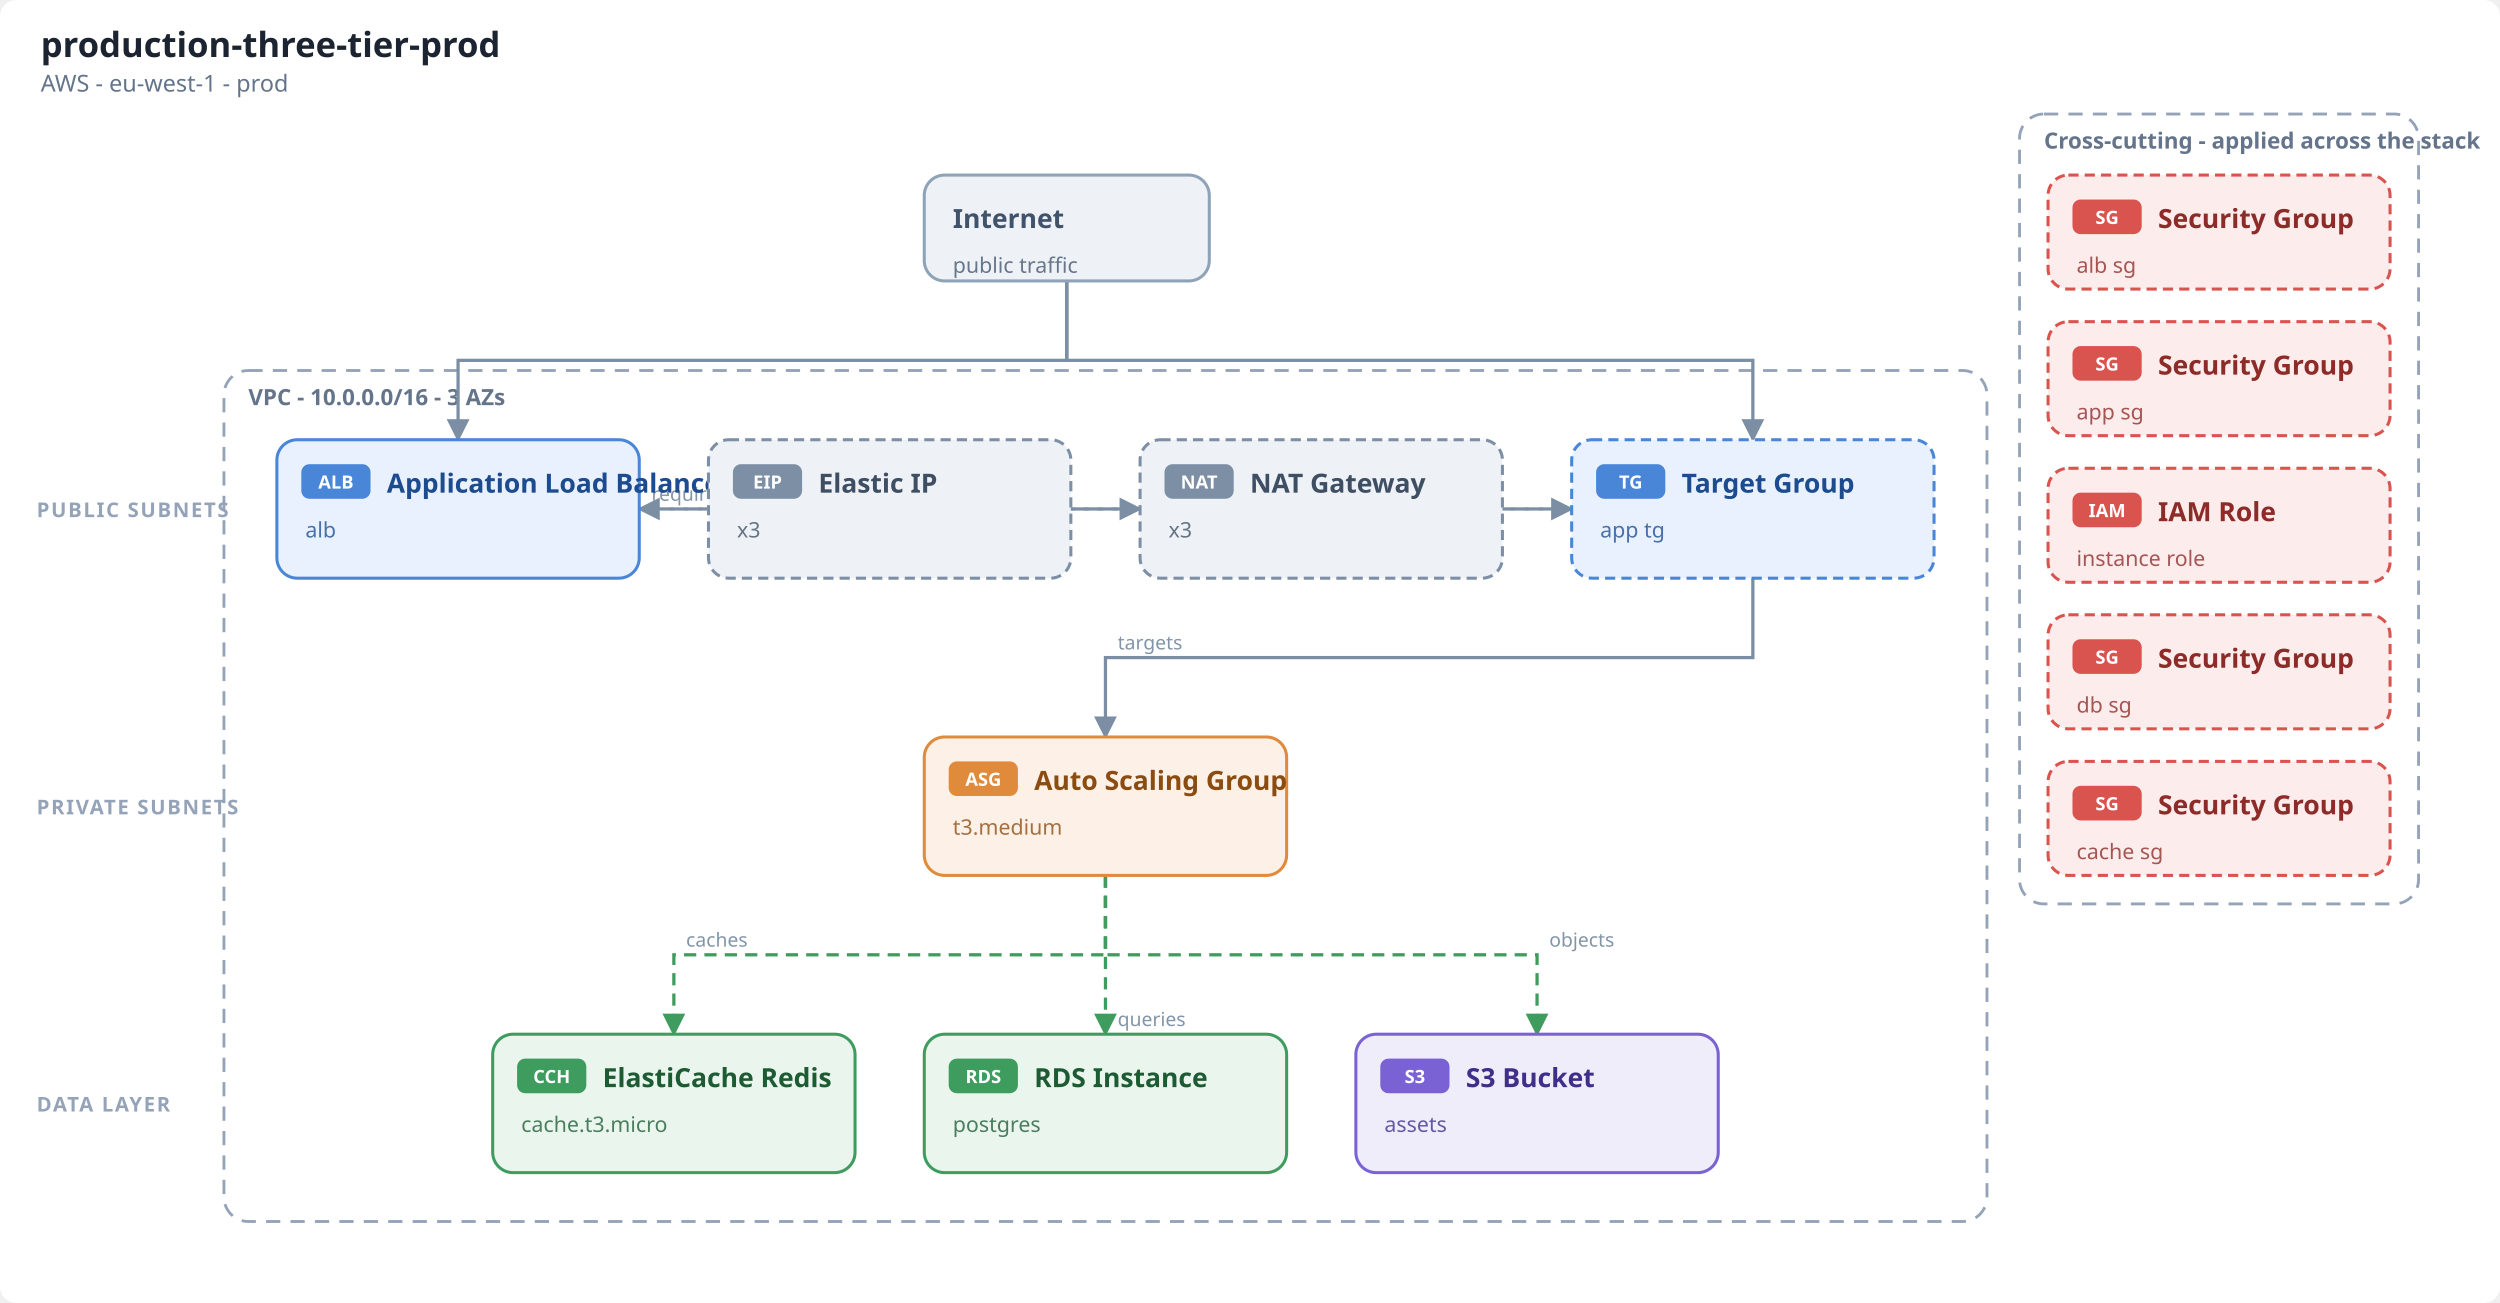
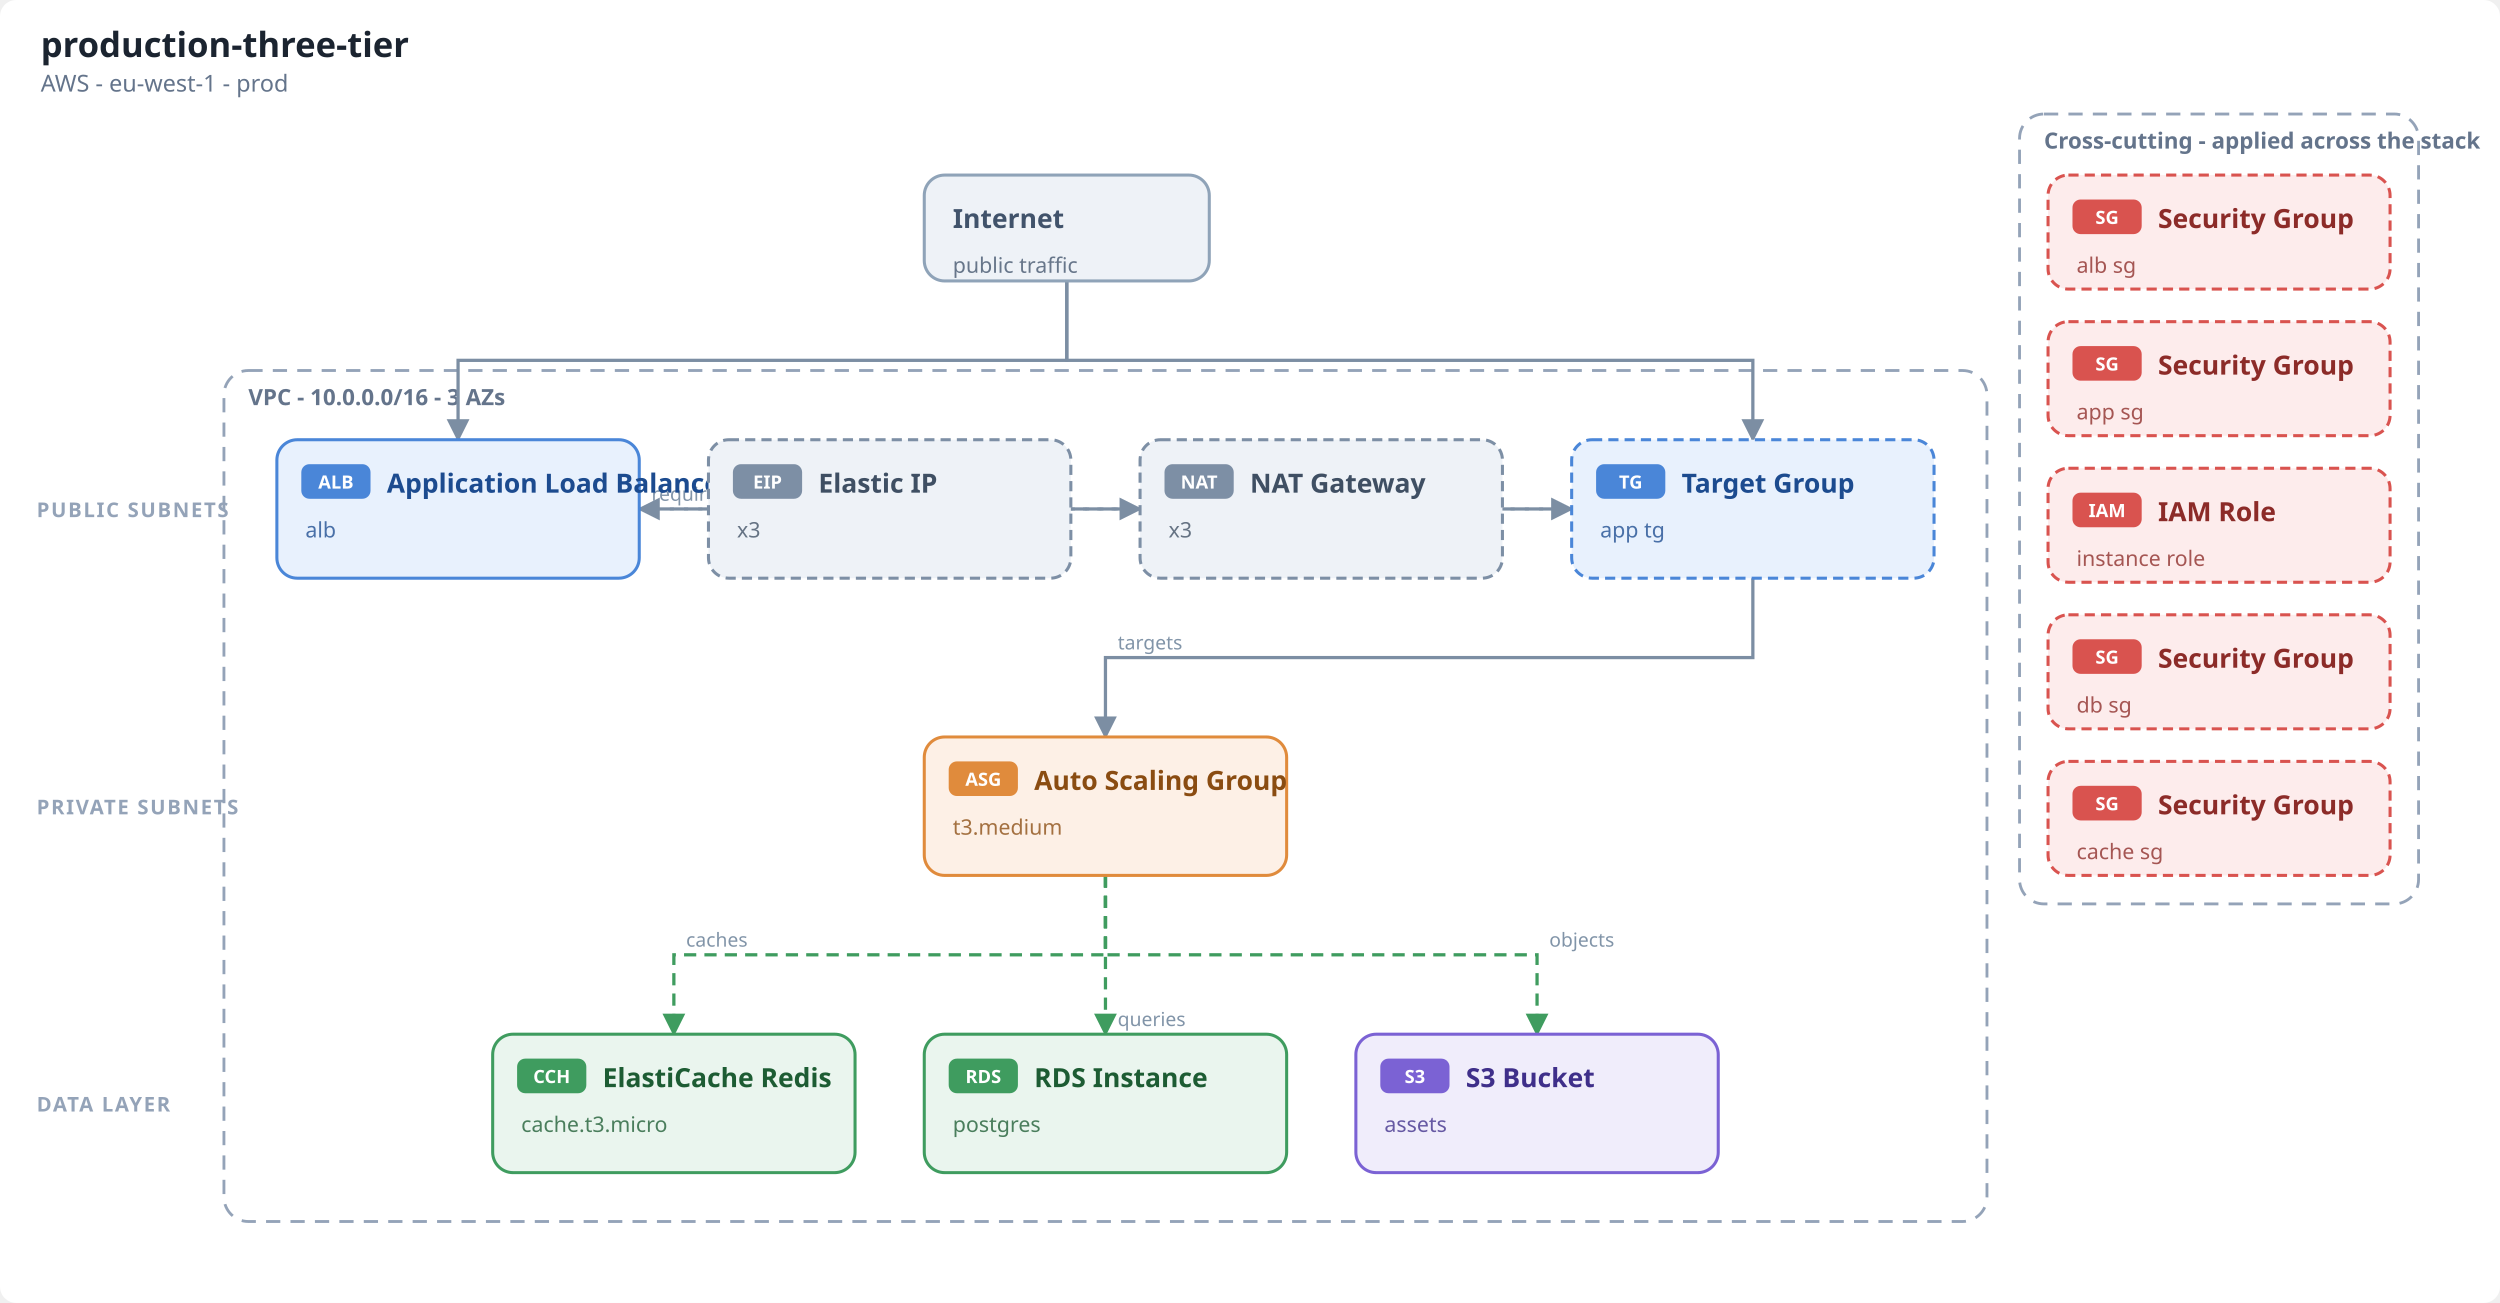
- <svg xmlns="http://www.w3.org/2000/svg" width="1228" height="640.0" viewBox="0 0 1228 640.0" role="img" aria-label="Cloud architecture diagram for production-three-tier-prod">
+ <svg xmlns="http://www.w3.org/2000/svg" width="1228" height="640.0" viewBox="0 0 1228 640.0" role="img" aria-label="Cloud architecture diagram for production-three-tier">
  <style>
    .bg { fill: #ffffff; }
    .node { stroke-width: 1.5; }
    .label { font: 600 13px 'Segoe UI', system-ui, sans-serif; }
    .sublabel { font: 400 10.5px 'Segoe UI', system-ui, sans-serif; opacity: .78; }
    .badge { font: 700 9px 'Segoe UI', system-ui, sans-serif; fill: #ffffff; }
    .title { font: 700 17px 'Segoe UI', system-ui, sans-serif; fill: #1b2430; }
    .subtitle { font: 400 11.5px 'Segoe UI', system-ui, sans-serif; fill: #64748b; }
    .band { font: 600 10px 'Segoe UI', system-ui, sans-serif; fill: #94a3b8;
             letter-spacing: .08em; }
    .group-box { fill: none; stroke: #94a3b8; stroke-width: 1.4; stroke-dasharray: 7 5; }
    .group-label { font: 600 11px 'Segoe UI', system-ui, sans-serif; fill: #64748b; }
    .edge { fill: none; stroke: #7c8ea3; stroke-width: 1.6; }
    .edge.data { stroke: #3f9c5f; }
    .edge.dep { stroke: #b0bccb; }
    .edge-label { font: 400 9.5px 'Segoe UI', system-ui, sans-serif; fill: #8194a8; }
    .implied { stroke-dasharray: 5 3; }
    .fill-internet { fill: #eef2f7; stroke: #8fa3b8; }
    .text-internet { fill: #41536b; }
    .badge-internet { fill: #8fa3b8; }
    .fill-traffic { fill: #e8f1fd; stroke: #4a86d8; }
    .text-traffic { fill: #1c4b8f; }
    .badge-traffic { fill: #4a86d8; }
    .fill-compute { fill: #fdf0e6; stroke: #e08b3c; }
    .text-compute { fill: #8a4c11; }
    .badge-compute { fill: #e08b3c; }
    .fill-data { fill: #eaf5ee; stroke: #3f9c5f; }
    .text-data { fill: #1d5c33; }
    .badge-data { fill: #3f9c5f; }
    .fill-storage { fill: #f0edfb; stroke: #7b62d4; }
    .text-storage { fill: #3f2f8a; }
    .badge-storage { fill: #7b62d4; }
    .fill-integration { fill: #fdf2f7; stroke: #c8558f; }
    .text-integration { fill: #7c2c53; }
    .badge-integration { fill: #c8558f; }
    .fill-security { fill: #fdecec; stroke: #d9534f; }
    .text-security { fill: #8c2b28; }
    .badge-security { fill: #d9534f; }
    .fill-network { fill: #eef2f7; stroke: #7d8fa5; }
    .text-network { fill: #3f4f63; }
    .badge-network { fill: #7d8fa5; }
    .fill-ops { fill: #f5f2e8; stroke: #a58a3c; }
    .text-ops { fill: #5d4c17; }
    .badge-ops { fill: #a58a3c; }
    @media (prefers-color-scheme: dark) {
      .bg { fill: #0f141b; }
      .title { fill: #e6edf5; }
      .subtitle { fill: #93a3b6; }
      .band { fill: #6b7c91; }
      .group-box { stroke: #47566a; }
      .group-label { fill: #93a3b6; }
      .edge { stroke: #63768c; }
      .edge.dep { stroke: #3c4a5c; }
      .edge-label { fill: #7b8da2; }
      .fill-internet { fill: #232a33; stroke: #6d7f93; }
      .text-internet { fill: #c6d2e0; }
      .badge-internet { fill: #6d7f93; }
      .fill-traffic { fill: #182634; stroke: #4a86d8; }
      .text-traffic { fill: #a9cbf5; }
      .badge-traffic { fill: #4a86d8; }
      .fill-compute { fill: #2d2318; stroke: #e08b3c; }
      .text-compute { fill: #f0c294; }
      .badge-compute { fill: #e08b3c; }
      .fill-data { fill: #182a1f; stroke: #3f9c5f; }
      .text-data { fill: #a4d9b6; }
      .badge-data { fill: #3f9c5f; }
      .fill-storage { fill: #221d33; stroke: #7b62d4; }
      .text-storage { fill: #c3b6f0; }
      .badge-storage { fill: #7b62d4; }
      .fill-integration { fill: #2d1c26; stroke: #c8558f; }
      .text-integration { fill: #f0aecd; }
      .badge-integration { fill: #c8558f; }
      .fill-security { fill: #2e1b1b; stroke: #d9534f; }
      .text-security { fill: #f2a9a7; }
      .badge-security { fill: #d9534f; }
      .fill-network { fill: #232a33; stroke: #7d8fa5; }
      .text-network { fill: #c1ccd9; }
      .badge-network { fill: #7d8fa5; }
      .fill-ops { fill: #2a2617; stroke: #a58a3c; }
      .text-ops { fill: #ded0a2; }
      .badge-ops { fill: #a58a3c; }
    }
  </style>
  <defs>
    <marker id="arrow" viewBox="0 0 10 10" refX="9" refY="5" markerWidth="7" markerHeight="7" orient="auto-start-reverse">
      <path d="M 0 0 L 10 5 L 0 10 z" fill="#7c8ea3" />
    </marker>
    <marker id="arrow-data" viewBox="0 0 10 10" refX="9" refY="5" markerWidth="7" markerHeight="7" orient="auto-start-reverse">
      <path d="M 0 0 L 10 5 L 0 10 z" fill="#3f9c5f" />
    </marker>
  </defs>
  <rect class="bg" width="1228" height="640.0" rx="8" />
-   <text class="title" x="20" y="28">production-three-tier-prod</text>
+   <text class="title" x="20" y="28">production-three-tier</text>
  <text class="subtitle" x="20" y="45">AWS - eu-west-1 - prod</text>
  <rect class="group-box" x="110.0" y="182.0" width="866.0" height="418.0" rx="12" />
  <text class="group-label" x="122.0" y="199.0">VPC - 10.0.0.0/16 - 3 AZs</text>
  <rect class="group-box" x="992.0" y="56.0" width="196.0" height="388.0" rx="12" />
  <text class="group-label" x="1004.0" y="73.0">Cross-cutting - applied across the stack</text>
  <text class="band" x="18" y="254.0">PUBLIC SUBNETS</text>
  <text class="band" x="18" y="400.0">PRIVATE SUBNETS</text>
  <text class="band" x="18" y="546.0">DATA LAYER</text>
  <path class="edge" d="M 524.0 138.0 L 524.0 177.0 L 225.0 177.0 L 225.0 216.0" marker-end="url(#arrow)" />
  <path class="edge" d="M 524.0 138.0 L 524.0 177.0 L 861.0 177.0 L 861.0 216.0" marker-end="url(#arrow)" />
  <path class="edge dep" d="M 772.0 250.0 L 314.0 250.0" stroke-dasharray="2 5" marker-end="url(#arrow)" />
  <text class="edge-label" x="320.0" y="246.0">required by</text>
  <path class="edge dep" d="M 526.0 250.0 L 560.0 250.0" stroke-dasharray="2 5" marker-end="url(#arrow)" />
  <text class="edge-label" x="566.0" y="246.0">required by</text>
  <path class="edge" d="M 314.0 250.0 L 772.0 250.0" marker-end="url(#arrow)" />
  <text class="edge-label" x="778.0" y="246.0">forwards</text>
  <path class="edge" d="M 861.0 284.0 L 861.0 323.0 L 543.0 323.0 L 543.0 362.0" marker-end="url(#arrow)" />
  <text class="edge-label" x="549.0" y="319.0">targets</text>
  <path class="edge data" d="M 543.0 430.0 L 543.0 508.0" stroke-dasharray="6 4" marker-end="url(#arrow-data)" />
  <text class="edge-label" x="549.0" y="504.0">queries</text>
  <path class="edge data" d="M 543.0 430.0 L 543.0 469.0 L 331.0 469.0 L 331.0 508.0" stroke-dasharray="6 4" marker-end="url(#arrow-data)" />
  <text class="edge-label" x="337.0" y="465.0">caches</text>
  <path class="edge data" d="M 543.0 430.0 L 543.0 469.0 L 755.0 469.0 L 755.0 508.0" stroke-dasharray="6 4" marker-end="url(#arrow-data)" />
  <text class="edge-label" x="761.0" y="465.0">objects</text>
  <g>
    <rect class="node fill-internet" x="454.0" y="86.0" width="140.0" height="52.0" rx="10" />
    <text class="label text-internet" x="468.0" y="112.0">Internet</text>
    <text class="sublabel text-internet" x="468.0" y="134.0">public traffic</text>
  </g>
  <g>
    <rect class="node fill-traffic" x="136.0" y="216.0" width="178.0" height="68.0" rx="10" />
    <rect class="badge-traffic" x="148.0" y="228.0" width="34" height="17" rx="4" />
    <text class="badge" x="165.0" y="240.0" text-anchor="middle">ALB</text>
    <text class="label text-traffic" x="190.0" y="242.0">Application Load Balancer</text>
    <text class="sublabel text-traffic" x="150.0" y="264.0">alb</text>
  </g>
  <g>
    <rect class="node fill-compute" x="454.0" y="362.0" width="178.0" height="68.0" rx="10" />
    <rect class="badge-compute" x="466.0" y="374.0" width="34" height="17" rx="4" />
    <text class="badge" x="483.0" y="386.0" text-anchor="middle">ASG</text>
    <text class="label text-compute" x="508.0" y="388.0">Auto Scaling Group</text>
    <text class="sublabel text-compute" x="468.0" y="410.0">t3.medium</text>
  </g>
  <g>
    <rect class="node fill-data" x="454.0" y="508.0" width="178.0" height="68.0" rx="10" />
    <rect class="badge-data" x="466.0" y="520.0" width="34" height="17" rx="4" />
    <text class="badge" x="483.0" y="532.0" text-anchor="middle">RDS</text>
    <text class="label text-data" x="508.0" y="534.0">RDS Instance</text>
    <text class="sublabel text-data" x="468.0" y="556.0">postgres</text>
  </g>
  <g>
    <rect class="node fill-data" x="242.0" y="508.0" width="178.0" height="68.0" rx="10" />
    <rect class="badge-data" x="254.0" y="520.0" width="34" height="17" rx="4" />
    <text class="badge" x="271.0" y="532.0" text-anchor="middle">CCH</text>
    <text class="label text-data" x="296.0" y="534.0">ElastiCache Redis</text>
    <text class="sublabel text-data" x="256.0" y="556.0">cache.t3.micro</text>
  </g>
  <g>
    <rect class="node fill-storage" x="666.0" y="508.0" width="178.0" height="68.0" rx="10" />
    <rect class="badge-storage" x="678.0" y="520.0" width="34" height="17" rx="4" />
    <text class="badge" x="695.0" y="532.0" text-anchor="middle">S3</text>
    <text class="label text-storage" x="720.0" y="534.0">S3 Bucket</text>
    <text class="sublabel text-storage" x="680.0" y="556.0">assets</text>
  </g>
  <g>
    <rect class="node fill-traffic implied" x="772.0" y="216.0" width="178.0" height="68.0" rx="10" />
    <rect class="badge-traffic" x="784.0" y="228.0" width="34" height="17" rx="4" />
    <text class="badge" x="801.0" y="240.0" text-anchor="middle">TG</text>
    <text class="label text-traffic" x="826.0" y="242.0">Target Group</text>
    <text class="sublabel text-traffic" x="786.0" y="264.0">app tg</text>
  </g>
  <g>
    <rect class="node fill-network implied" x="560.0" y="216.0" width="178.0" height="68.0" rx="10" />
    <rect class="badge-network" x="572.0" y="228.0" width="34" height="17" rx="4" />
    <text class="badge" x="589.0" y="240.0" text-anchor="middle">NAT</text>
    <text class="label text-network" x="614.0" y="242.0">NAT Gateway</text>
    <text class="sublabel text-network" x="574.0" y="264.0">x3</text>
  </g>
  <g>
    <rect class="node fill-network implied" x="348.0" y="216.0" width="178.0" height="68.0" rx="10" />
    <rect class="badge-network" x="360.0" y="228.0" width="34" height="17" rx="4" />
    <text class="badge" x="377.0" y="240.0" text-anchor="middle">EIP</text>
    <text class="label text-network" x="402.0" y="242.0">Elastic IP</text>
    <text class="sublabel text-network" x="362.0" y="264.0">x3</text>
  </g>
  <g>
    <rect class="node fill-security implied" x="1006.0" y="86.0" width="168.0" height="56.0" rx="10" />
    <rect class="badge-security" x="1018.0" y="98.0" width="34" height="17" rx="4" />
    <text class="badge" x="1035.0" y="110.0" text-anchor="middle">SG</text>
    <text class="label text-security" x="1060.0" y="112.0">Security Group</text>
    <text class="sublabel text-security" x="1020.0" y="134.0">alb sg</text>
  </g>
  <g>
    <rect class="node fill-security implied" x="1006.0" y="158.0" width="168.0" height="56.0" rx="10" />
    <rect class="badge-security" x="1018.0" y="170.0" width="34" height="17" rx="4" />
    <text class="badge" x="1035.0" y="182.0" text-anchor="middle">SG</text>
    <text class="label text-security" x="1060.0" y="184.0">Security Group</text>
    <text class="sublabel text-security" x="1020.0" y="206.0">app sg</text>
  </g>
  <g>
    <rect class="node fill-security implied" x="1006.0" y="230.0" width="168.0" height="56.0" rx="10" />
    <rect class="badge-security" x="1018.0" y="242.0" width="34" height="17" rx="4" />
    <text class="badge" x="1035.0" y="254.0" text-anchor="middle">IAM</text>
    <text class="label text-security" x="1060.0" y="256.0">IAM Role</text>
    <text class="sublabel text-security" x="1020.0" y="278.0">instance role</text>
  </g>
  <g>
    <rect class="node fill-security implied" x="1006.0" y="302.0" width="168.0" height="56.0" rx="10" />
    <rect class="badge-security" x="1018.0" y="314.0" width="34" height="17" rx="4" />
    <text class="badge" x="1035.0" y="326.0" text-anchor="middle">SG</text>
    <text class="label text-security" x="1060.0" y="328.0">Security Group</text>
    <text class="sublabel text-security" x="1020.0" y="350.0">db sg</text>
  </g>
  <g>
    <rect class="node fill-security implied" x="1006.0" y="374.0" width="168.0" height="56.0" rx="10" />
    <rect class="badge-security" x="1018.0" y="386.0" width="34" height="17" rx="4" />
    <text class="badge" x="1035.0" y="398.0" text-anchor="middle">SG</text>
    <text class="label text-security" x="1060.0" y="400.0">Security Group</text>
    <text class="sublabel text-security" x="1020.0" y="422.0">cache sg</text>
  </g>
</svg>
